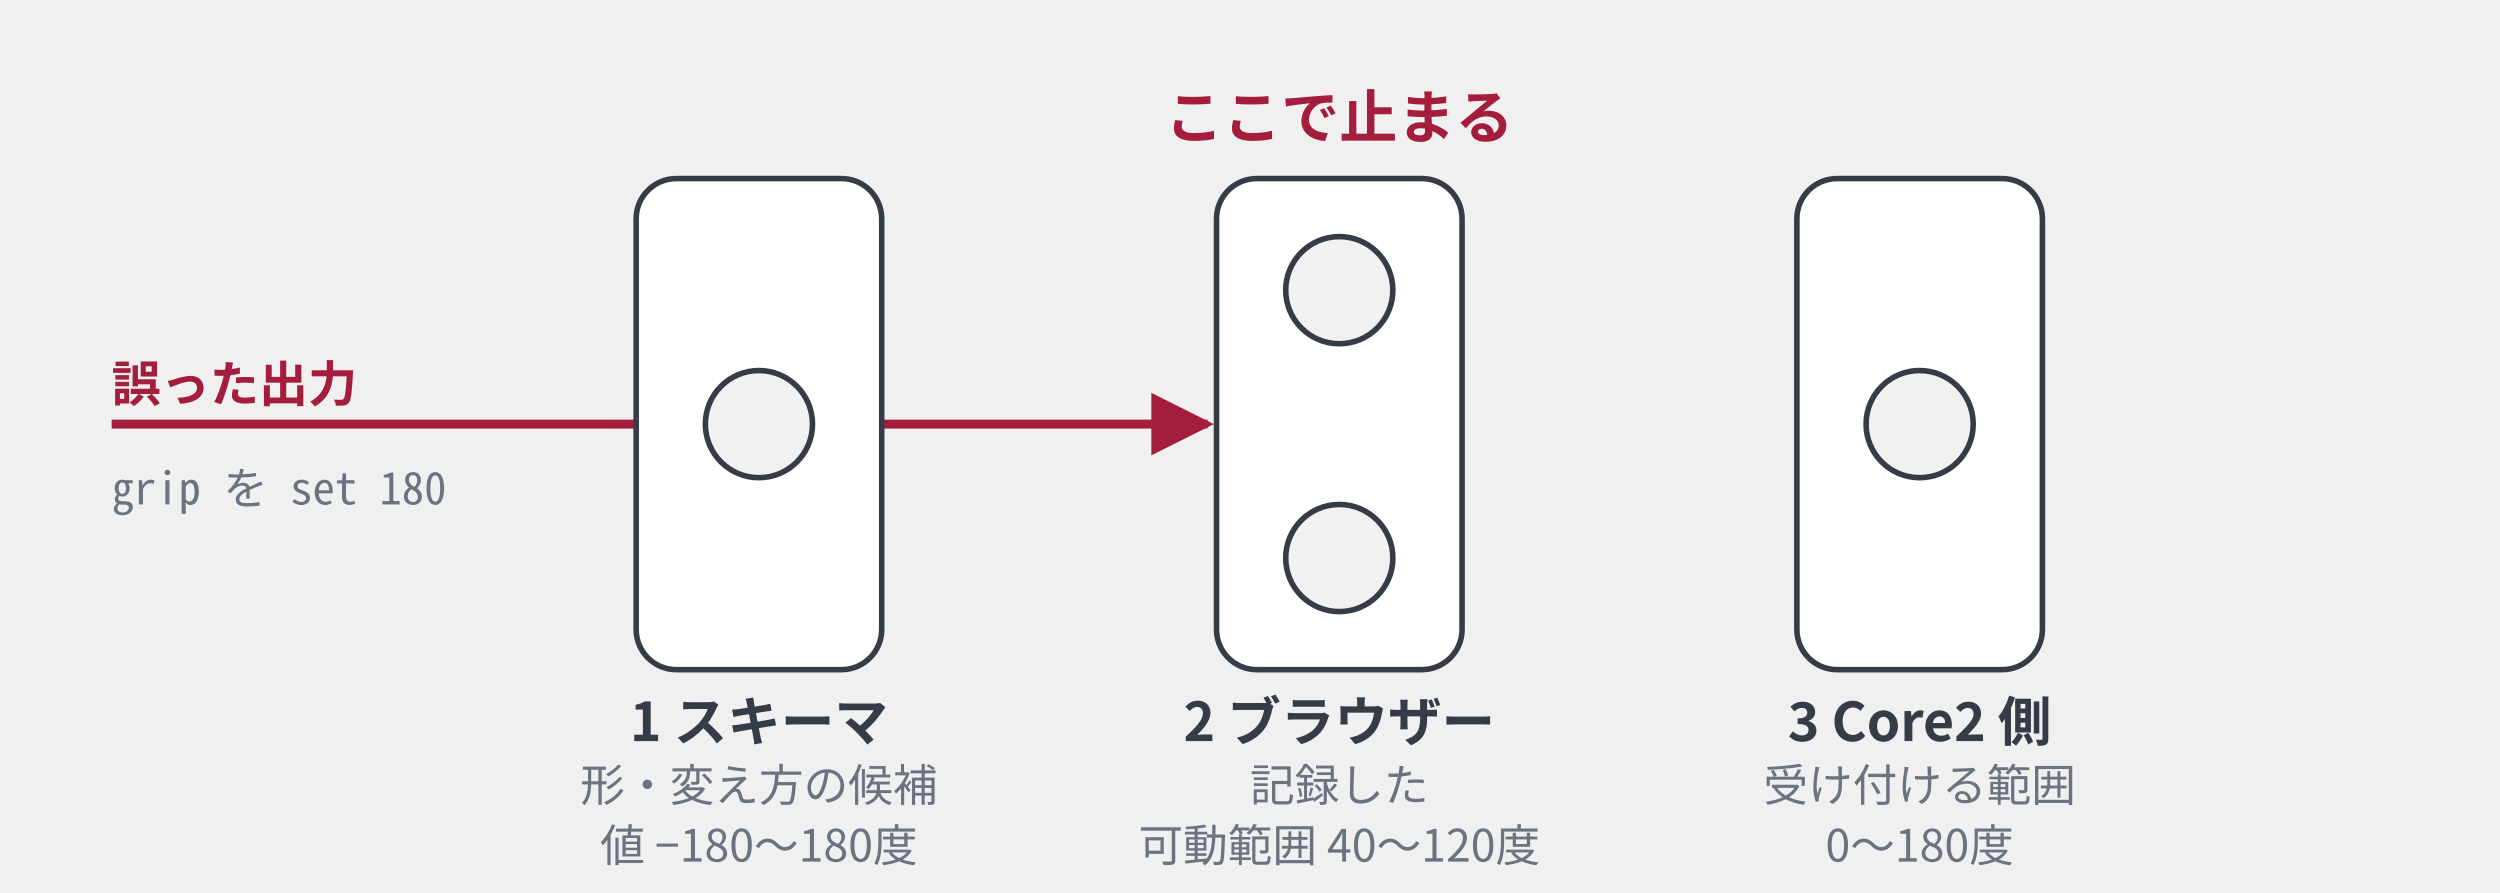
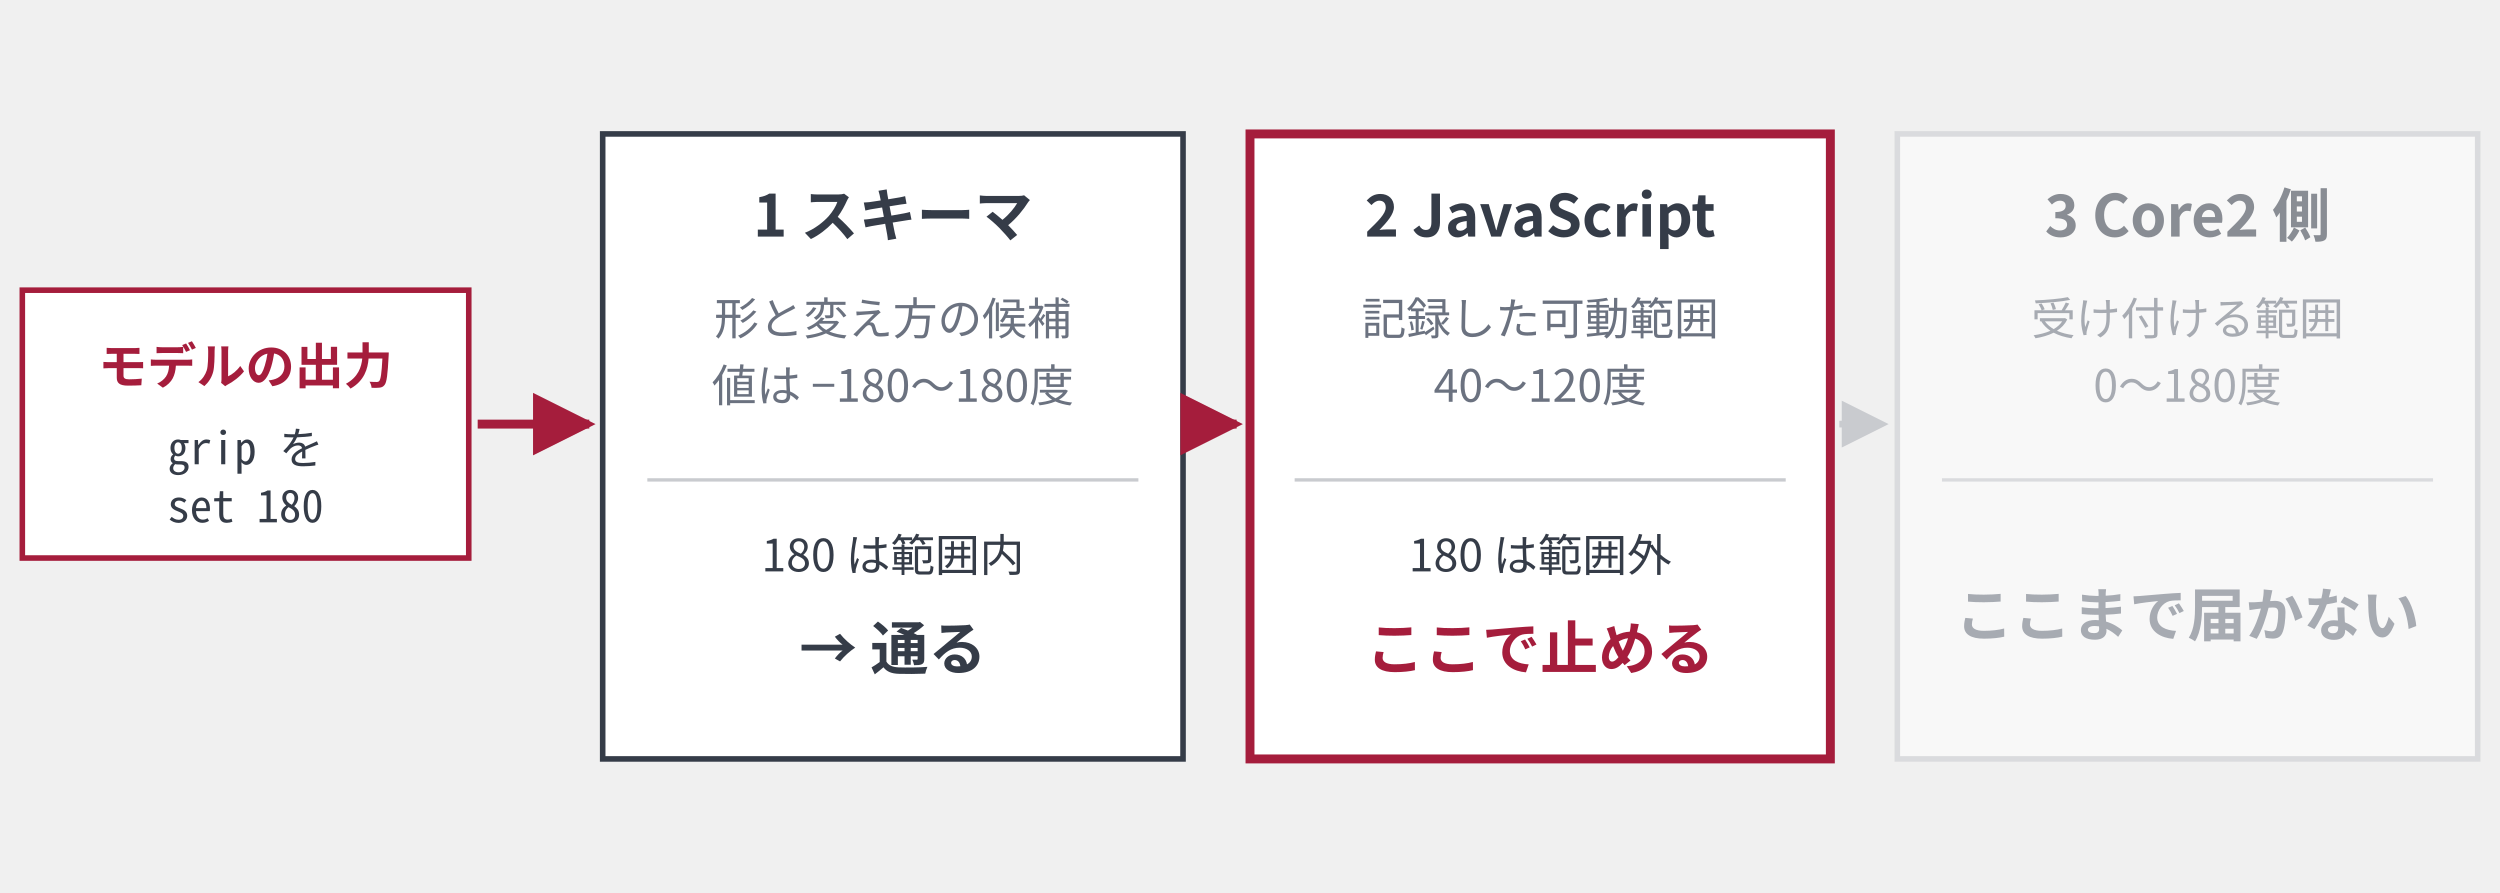
<svg xmlns="http://www.w3.org/2000/svg" viewBox="0 0 1120 400" width="1120" height="400">
  <defs>
    <marker id="ah" viewBox="0 0 10 10" refX="9" refY="5" markerWidth="7" markerHeight="7" orient="auto">
      <path d="M0,0 L10,5 L0,10 z" fill="#353c48" />
    </marker>
    <marker id="ar" viewBox="0 0 10 10" refX="9" refY="5" markerWidth="7" markerHeight="7" orient="auto">
      <path d="M0,0 L10,5 L0,10 z" fill="#a51d3c" />
    </marker>
+     <marker id="ag" viewBox="0 0 10 10" refX="9" refY="5" markerWidth="7" markerHeight="7" orient="auto">
+       <path d="M0,0 L10,5 L0,10 z" fill="#c9cbcf" />
+     </marker>
  </defs>
-   <text x="50" y="180" font-family="'Noto Sans JP', 'Noto Sans CJK JP', 'Source Han Sans JP', sans-serif" font-size="22" font-weight="700" fill="#a51d3c" text-anchor="start">誤った出力</text>
-   <text x="50" y="226" font-family="'Source Code Pro', 'Noto Sans Mono CJK JP', monospace" font-size="20" font-weight="400" fill="#6b7280" text-anchor="start">grip を set 180</text>
-   <line x1="50" y1="190" x2="541" y2="190" stroke="#a51d3c" stroke-width="4" marker-end="url(#ar)" />
-   <rect x="285" y="80" width="110" height="220" rx="18" fill="#ffffff" stroke="#353c48" stroke-width="2.5" />
-   <circle cx="340" cy="190" r="24" fill="#f1f1f1" stroke="#353c48" stroke-width="2.5" />
-   <text x="340" y="332" font-family="'Noto Sans JP', 'Noto Sans CJK JP', 'Source Han Sans JP', sans-serif" font-size="24" font-weight="700" fill="#353c48" text-anchor="middle">1 スキーマ</text>
-   <text x="340" y="359" font-family="'Noto Sans JP', 'Noto Sans CJK JP', 'Source Han Sans JP', sans-serif" font-size="20" font-weight="400" fill="#6b7280" text-anchor="middle">形・変え方の候補</text>
-   <text x="340" y="386" font-family="'Noto Sans JP', 'Noto Sans CJK JP', 'Source Han Sans JP', sans-serif" font-size="20" font-weight="400" fill="#6b7280" text-anchor="middle">値 −180〜180度</text>
-   <rect x="545" y="80" width="110" height="220" rx="18" fill="#ffffff" stroke="#353c48" stroke-width="2.5" />
-   <circle cx="600" cy="130" r="24" fill="#f1f1f1" stroke="#353c48" stroke-width="2.5" />
-   <circle cx="600" cy="250" r="24" fill="#f1f1f1" stroke="#353c48" stroke-width="2.5" />
-   <text x="600" y="332" font-family="'Noto Sans JP', 'Noto Sans CJK JP', 'Source Han Sans JP', sans-serif" font-size="24" font-weight="700" fill="#353c48" text-anchor="middle">2 ブラウザー</text>
-   <text x="600" y="359" font-family="'Noto Sans JP', 'Noto Sans CJK JP', 'Source Han Sans JP', sans-serif" font-size="20" font-weight="400" fill="#6b7280" text-anchor="middle">記録した</text>
-   <text x="600" y="386" font-family="'Noto Sans JP', 'Noto Sans CJK JP', 'Source Han Sans JP', sans-serif" font-size="20" font-weight="400" fill="#6b7280" text-anchor="middle">可動範囲 40〜120度</text>
-   <rect x="805" y="80" width="110" height="220" rx="18" fill="#ffffff" stroke="#353c48" stroke-width="2.5" />
-   <circle cx="860" cy="190" r="24" fill="#f1f1f1" stroke="#353c48" stroke-width="2.5" />
-   <text x="860" y="332" font-family="'Noto Sans JP', 'Noto Sans CJK JP', 'Source Han Sans JP', sans-serif" font-size="24" font-weight="700" fill="#353c48" text-anchor="middle">3 Core2 側</text>
-   <text x="860" y="359" font-family="'Noto Sans JP', 'Noto Sans CJK JP', 'Source Han Sans JP', sans-serif" font-size="20" font-weight="400" fill="#6b7280" text-anchor="middle">受け付ける範囲</text>
-   <text x="860" y="386" font-family="'Noto Sans JP', 'Noto Sans CJK JP', 'Source Han Sans JP', sans-serif" font-size="20" font-weight="400" fill="#6b7280" text-anchor="middle">0〜180度</text>
-   <text x="600" y="62" font-family="'Noto Sans JP', 'Noto Sans CJK JP', 'Source Han Sans JP', sans-serif" font-size="26" font-weight="700" fill="#a51d3c" text-anchor="middle">ここで止まる</text>
+   <rect x="10" y="130" width="200" height="120" fill="#ffffff" stroke="#a51d3c" stroke-width="2.5" />
+   <text x="110" y="172" font-family="'Noto Sans JP', 'Noto Sans CJK JP', 'Source Han Sans JP', sans-serif" font-size="22" font-weight="700" fill="#a51d3c" text-anchor="middle">モデルの出力</text>
+   <text x="110" y="208" font-family="'Source Code Pro', 'Noto Sans Mono CJK JP', monospace" font-size="20" fill="#353c48" text-anchor="middle">grip を</text>
+   <text x="110" y="234" font-family="'Source Code Pro', 'Noto Sans Mono CJK JP', monospace" font-size="20" fill="#353c48" text-anchor="middle">set 180</text>
+   <g>
+     <rect x="270" y="60" width="260" height="280" fill="#ffffff" stroke="#353c48" stroke-width="2.5" />
+     <text x="400.0" y="106" font-family="'Noto Sans JP', 'Noto Sans CJK JP', 'Source Han Sans JP', sans-serif" font-size="26" font-weight="700" fill="#353c48" text-anchor="middle">1 スキーマ</text>
+     <text x="400.0" y="150" font-family="'Noto Sans JP', 'Noto Sans CJK JP', 'Source Han Sans JP', sans-serif" font-size="20" fill="#6b7280" text-anchor="middle">形と変え方の候補</text>
+     <text x="400.0" y="180" font-family="'Noto Sans JP', 'Noto Sans CJK JP', 'Source Han Sans JP', sans-serif" font-size="20" fill="#6b7280" text-anchor="middle">値は −180〜180度</text>
+     <line x1="290" y1="215" x2="510" y2="215" stroke="#c9cbcf" stroke-width="1.5" />
+     <text x="400.0" y="256" font-family="'Noto Sans JP', 'Noto Sans CJK JP', 'Source Han Sans JP', sans-serif" font-size="20" fill="#353c48" text-anchor="middle">180 は範囲内</text>
+     <text x="400.0" y="300" font-family="'Noto Sans JP', 'Noto Sans CJK JP', 'Source Han Sans JP', sans-serif" font-size="26" font-weight="700" fill="#353c48" text-anchor="middle">→ 通る</text>
+   </g>
+   <g>
+     <rect x="560" y="60" width="260" height="280" fill="#ffffff" stroke="#a51d3c" stroke-width="4" />
+     <text x="690.0" y="106" font-family="'Noto Sans JP', 'Noto Sans CJK JP', 'Source Han Sans JP', sans-serif" font-size="26" font-weight="700" fill="#353c48" text-anchor="middle">2 JavaScript</text>
+     <text x="690.0" y="150" font-family="'Noto Sans JP', 'Noto Sans CJK JP', 'Source Han Sans JP', sans-serif" font-size="20" fill="#6b7280" text-anchor="middle">記録した可動範囲</text>
+     <text x="690.0" y="180" font-family="'Noto Sans JP', 'Noto Sans CJK JP', 'Source Han Sans JP', sans-serif" font-size="20" fill="#6b7280" text-anchor="middle">40〜120度</text>
+     <line x1="580" y1="215" x2="800" y2="215" stroke="#c9cbcf" stroke-width="1.5" />
+     <text x="690.0" y="256" font-family="'Noto Sans JP', 'Noto Sans CJK JP', 'Source Han Sans JP', sans-serif" font-size="20" fill="#353c48" text-anchor="middle">180 は範囲外</text>
+     <text x="690.0" y="300" font-family="'Noto Sans JP', 'Noto Sans CJK JP', 'Source Han Sans JP', sans-serif" font-size="26" font-weight="700" fill="#a51d3c" text-anchor="middle">ここで止める</text>
+   </g>
+   <g opacity="0.55">
+     <rect x="850" y="60" width="260" height="280" fill="#ffffff" stroke="#c9cbcf" stroke-width="2.5" />
+     <text x="980.0" y="106" font-family="'Noto Sans JP', 'Noto Sans CJK JP', 'Source Han Sans JP', sans-serif" font-size="26" font-weight="700" fill="#353c48" text-anchor="middle">3 Core2 側</text>
+     <text x="980.0" y="150" font-family="'Noto Sans JP', 'Noto Sans CJK JP', 'Source Han Sans JP', sans-serif" font-size="20" fill="#6b7280" text-anchor="middle">受け付ける範囲</text>
+     <text x="980.0" y="180" font-family="'Noto Sans JP', 'Noto Sans CJK JP', 'Source Han Sans JP', sans-serif" font-size="20" fill="#6b7280" text-anchor="middle">0〜180度</text>
+     <line x1="870" y1="215" x2="1090" y2="215" stroke="#c9cbcf" stroke-width="1.5" />
+     <text x="980.0" y="285" font-family="'Noto Sans JP', 'Noto Sans CJK JP', 'Source Han Sans JP', sans-serif" font-size="26" font-weight="700" fill="#6b7280" text-anchor="middle">ここまで届かない</text>
+   </g>
+   <line x1="214" y1="190" x2="264" y2="190" stroke="#a51d3c" stroke-width="4" marker-end="url(#ar)" />
+   <line x1="534" y1="190" x2="554" y2="190" stroke="#a51d3c" stroke-width="4" marker-end="url(#ar)" />
+   <line x1="824" y1="190" x2="844" y2="190" stroke="#c9cbcf" stroke-width="3" stroke-dasharray="5 5" marker-end="url(#ag)" />
</svg>
